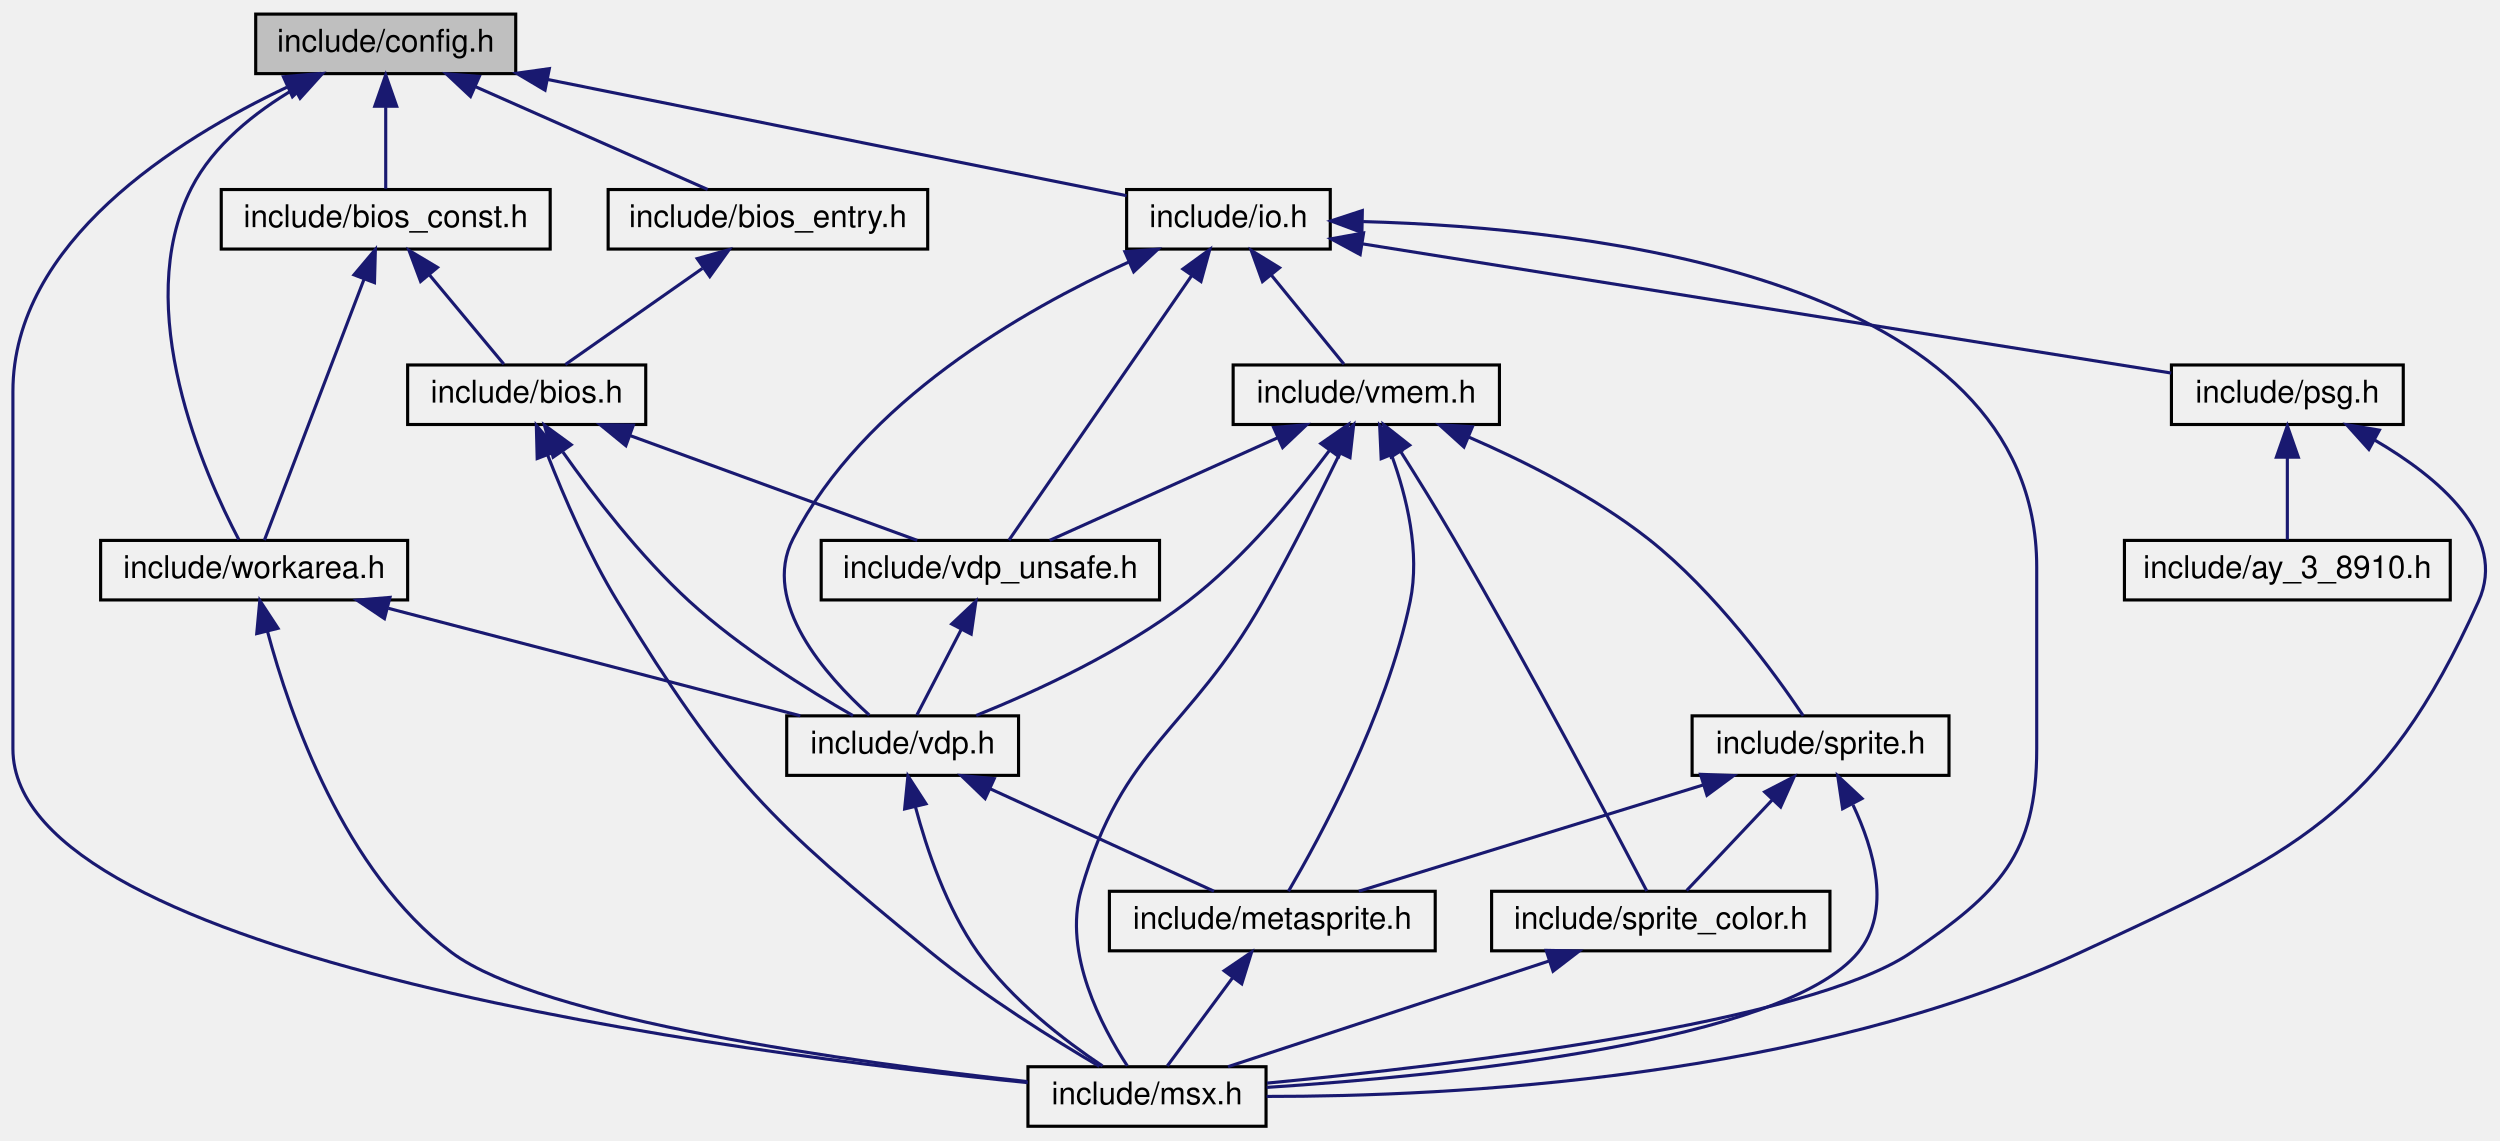
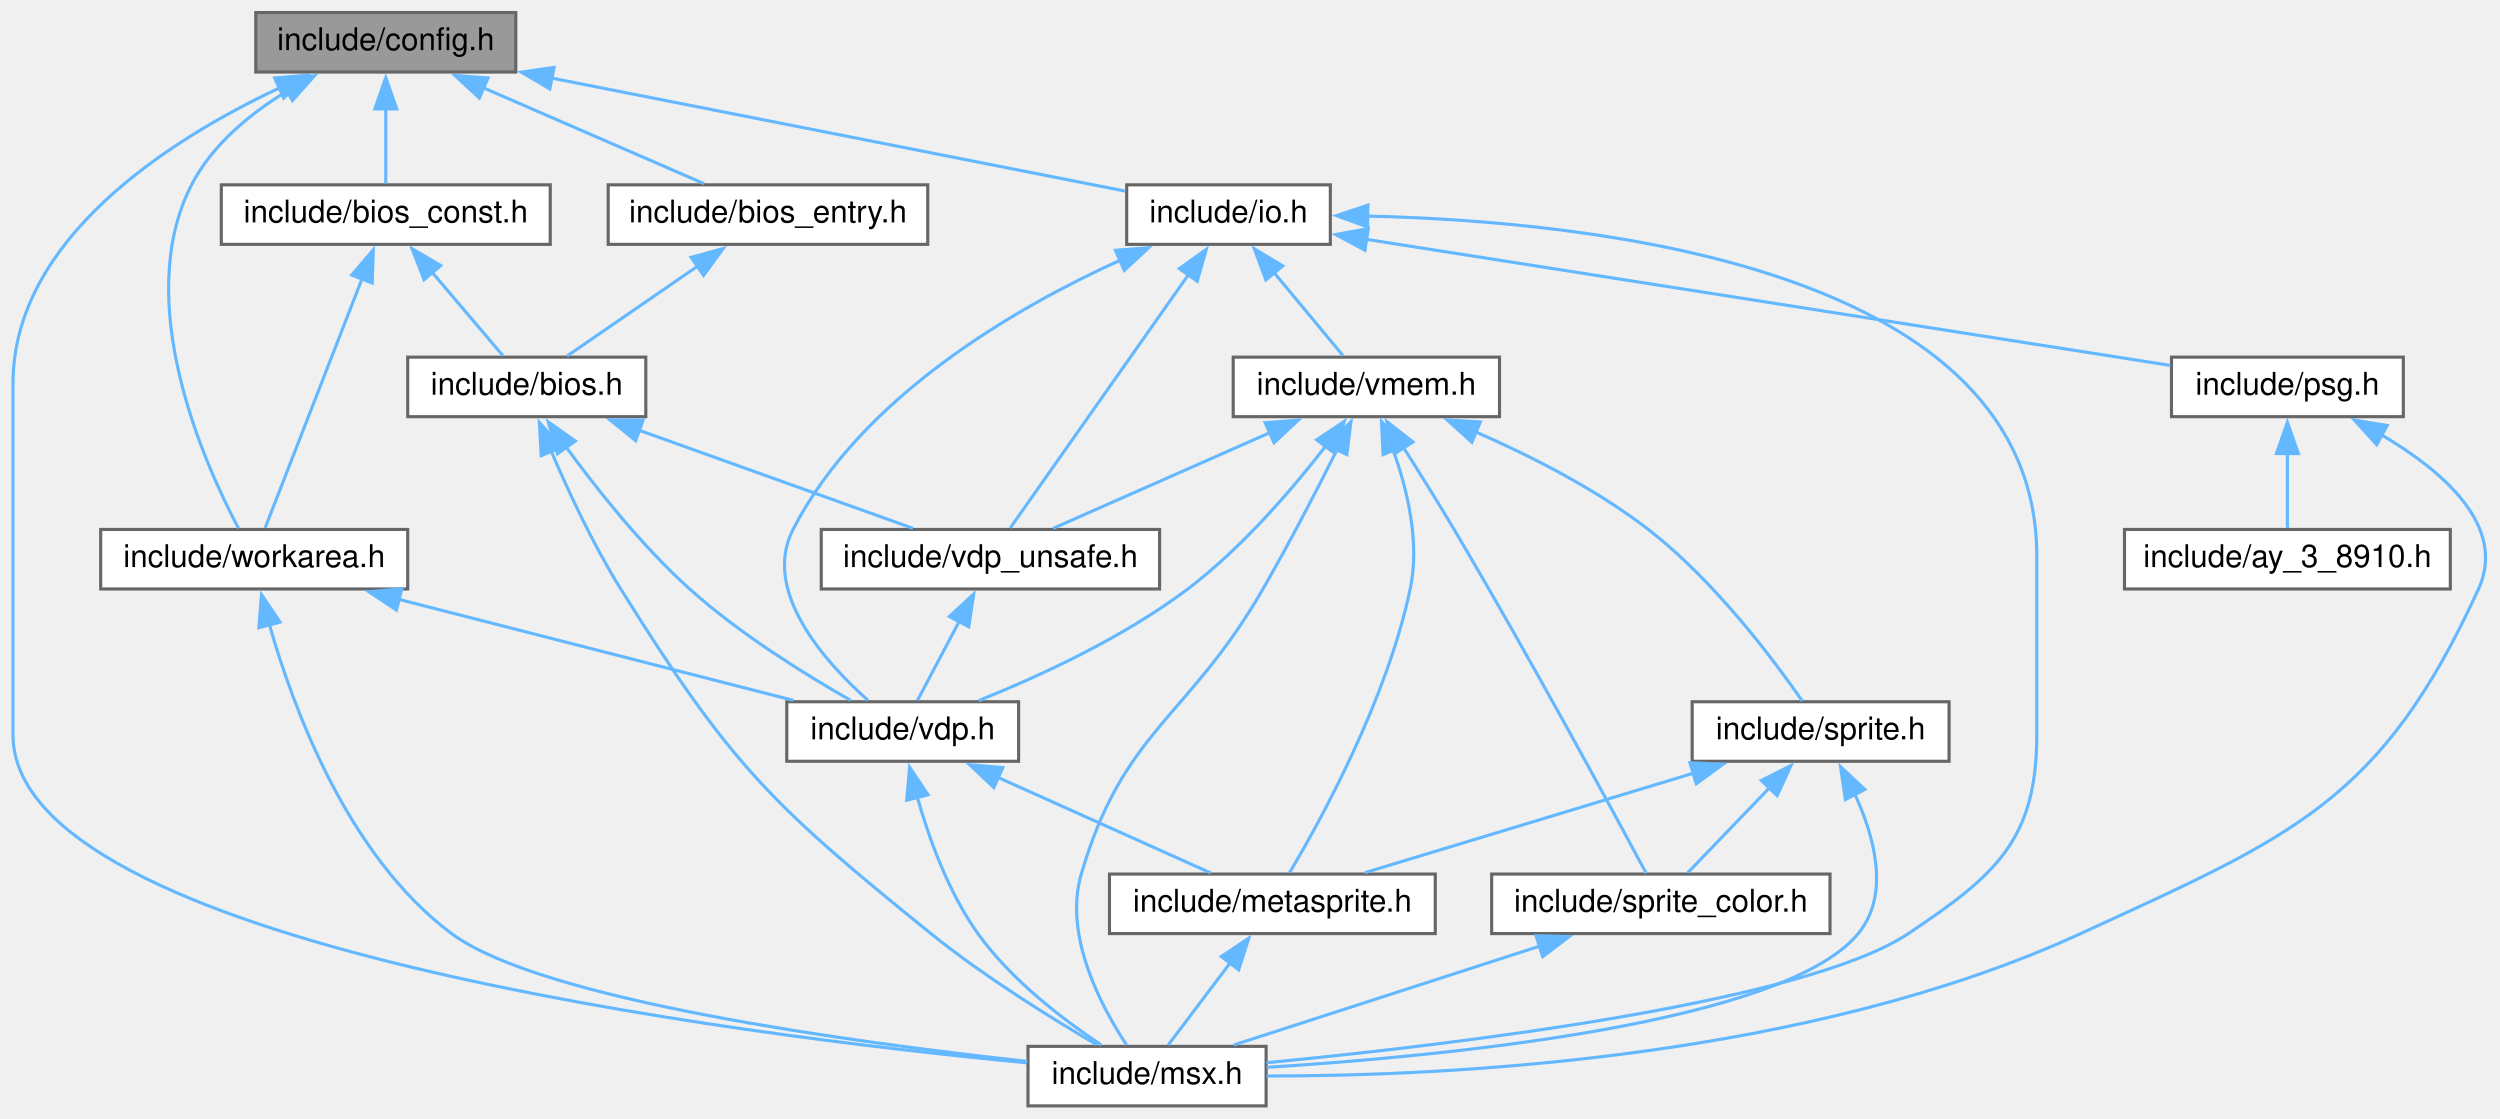
- <svg xmlns="http://www.w3.org/2000/svg" xmlns:xlink="http://www.w3.org/1999/xlink" width="798pt" height="364pt" viewBox="0.00 0.00 797.76 364.00">
-   <g id="graph0" class="graph" transform="scale(1 1) rotate(0) translate(4 360)">
+ <svg xmlns="http://www.w3.org/2000/svg" xmlns:xlink="http://www.w3.org/1999/xlink" width="798pt" height="357pt" viewBox="0.00 0.00 797.72 357.00">
+   <g id="graph0" class="graph" transform="scale(1 1) rotate(0) translate(4 353)">
    <g id="node1" class="node">
      <g id="a_node1">
        <a xlink:title="Hack for C Compiler portability.">
-           <polygon fill="#bfbfbf" stroke="black" points="77.5,-336.5 77.5,-355.5 160.5,-355.5 160.5,-336.5 77.5,-336.5" />
-           <text text-anchor="middle" x="119" y="-343.5" font-family="Helvetica,sans-Serif" font-size="10.00">include/config.h</text>
+           <polygon fill="#999999" stroke="#666666" points="160.5,-349 77.5,-349 77.5,-330 160.5,-330 160.5,-349" />
+           <text text-anchor="middle" x="119" y="-337" font-family="Helvetica,sans-Serif" font-size="10.00">include/config.h</text>
        </a>
      </g>
    </g>
    <g id="node2" class="node">
      <g id="a_node2">
        <a xlink:href="bios__const_8h.html" target="_top" xlink:title="Constant variables in the MSX BIOS ROM.">
-           <polygon fill="none" stroke="black" points="66.5,-280.5 66.5,-299.5 171.5,-299.5 171.5,-280.5 66.5,-280.5" />
-           <text text-anchor="middle" x="119" y="-287.5" font-family="Helvetica,sans-Serif" font-size="10.00">include/bios_const.h</text>
+           <polygon fill="white" stroke="#666666" points="171.5,-294 66.5,-294 66.5,-275 171.5,-275 171.5,-294" />
+           <text text-anchor="middle" x="119" y="-282" font-family="Helvetica,sans-Serif" font-size="10.00">include/bios_const.h</text>
        </a>
      </g>
    </g>
    <g id="edge1" class="edge">
-       <path fill="none" stroke="midnightblue" d="M119,-325.8C119,-316.91 119,-306.78 119,-299.75" />
-       <polygon fill="midnightblue" stroke="midnightblue" points="115.5,-326.08 119,-336.08 122.5,-326.08 115.5,-326.08" />
+       <path fill="none" stroke="#63b8ff" d="M119,-318.35C119,-310.1 119,-300.97 119,-294.44" />
+       <polygon fill="#63b8ff" stroke="#63b8ff" points="115.5,-318.23 119,-328.23 122.5,-318.23 115.5,-318.23" />
    </g>
    <g id="node4" class="node">
      <g id="a_node4">
        <a xlink:href="msx_8h.html" target="_top" xlink:title="Using #include &lt;msx.h&gt; includes almost all C header files in libmsx, for ease to use.">
-           <polygon fill="none" stroke="black" points="324,-0.5 324,-19.5 400,-19.5 400,-0.5 324,-0.5" />
-           <text text-anchor="middle" x="362" y="-7.5" font-family="Helvetica,sans-Serif" font-size="10.00">include/msx.h</text>
+           <polygon fill="white" stroke="#666666" points="400,-19 324,-19 324,0 400,0 400,-19" />
+           <text text-anchor="middle" x="362" y="-7" font-family="Helvetica,sans-Serif" font-size="10.00">include/msx.h</text>
        </a>
      </g>
    </g>
    <g id="edge33" class="edge">
-       <path fill="none" stroke="midnightblue" d="M87.46,-332.16C52.2,-315.47 0,-282.7 0,-235 0,-235 0,-235 0,-121 0,-53.84 231,-23.78 323.94,-14.41" />
-       <polygon fill="midnightblue" stroke="midnightblue" points="86.34,-335.5 96.9,-336.44 89.23,-329.12 86.34,-335.5" />
+       <path fill="none" stroke="#63b8ff" d="M85.12,-324.97C49.94,-308.42 0,-276.77 0,-230.5 0,-230.5 0,-230.5 0,-118.5 0,-51.52 230.44,-22.67 323.6,-13.74" />
+       <polygon fill="#63b8ff" stroke="#63b8ff" points="83.55,-328.1 94.11,-329 86.42,-321.71 83.55,-328.1" />
    </g>
    <g id="node8" class="node">
      <g id="a_node8">
        <a xlink:href="workarea_8h.html" target="_top" xlink:title="Definitions of MSX SYSTEM Workarea.">
-           <polygon fill="none" stroke="black" points="28,-168.5 28,-187.5 126,-187.5 126,-168.5 28,-168.5" />
-           <text text-anchor="middle" x="77" y="-175.5" font-family="Helvetica,sans-Serif" font-size="10.00">include/workarea.h</text>
+           <polygon fill="white" stroke="#666666" points="126,-184 28,-184 28,-165 126,-165 126,-184" />
+           <text text-anchor="middle" x="77" y="-172" font-family="Helvetica,sans-Serif" font-size="10.00">include/workarea.h</text>
        </a>
      </g>
    </g>
    <g id="edge34" class="edge">
-       <path fill="none" stroke="midnightblue" d="M89.9,-331.65C77.37,-324.25 64,-313.73 57,-300 37.46,-261.68 61.21,-208.5 72.1,-187.77" />
-       <polygon fill="midnightblue" stroke="midnightblue" points="88.32,-334.78 98.78,-336.49 91.67,-328.63 88.32,-334.78" />
+       <path fill="none" stroke="#63b8ff" d="M87.79,-324.12C75.9,-316.89 63.62,-306.89 57,-294 37.85,-256.69 61.1,-204.92 71.98,-184.39" />
+       <polygon fill="#63b8ff" stroke="#63b8ff" points="85.8,-327.01 96.24,-328.8 89.19,-320.89 85.8,-327.01" />
    </g>
    <g id="node9" class="node">
      <g id="a_node9">
        <a xlink:href="bios__entry_8h.html" target="_top" xlink:title="Assembler entry points for MSX BIOS functions.">
-           <polygon fill="none" stroke="black" points="190,-280.5 190,-299.5 292,-299.5 292,-280.5 190,-280.5" />
-           <text text-anchor="middle" x="241" y="-287.5" font-family="Helvetica,sans-Serif" font-size="10.00">include/bios_entry.h</text>
+           <polygon fill="white" stroke="#666666" points="292,-294 190,-294 190,-275 292,-275 292,-294" />
+           <text text-anchor="middle" x="241" y="-282" font-family="Helvetica,sans-Serif" font-size="10.00">include/bios_entry.h</text>
        </a>
      </g>
    </g>
    <g id="edge13" class="edge">
-       <path fill="none" stroke="midnightblue" d="M147.54,-332.37C170.39,-322.26 201.81,-308.35 221.76,-299.52" />
-       <polygon fill="midnightblue" stroke="midnightblue" points="146.06,-329.2 138.33,-336.44 148.89,-335.6 146.06,-329.2" />
+       <path fill="none" stroke="#63b8ff" d="M150.24,-324.93C172.36,-315.32 201.41,-302.7 220.61,-294.36" />
+       <polygon fill="#63b8ff" stroke="#63b8ff" points="148.86,-321.71 141.08,-328.91 151.65,-328.13 148.86,-321.71" />
    </g>
    <g id="node10" class="node">
      <g id="a_node10">
        <a xlink:href="io_8h.html" target="_top" xlink:title="Definition of I/O ports.">
-           <polygon fill="none" stroke="black" points="355.5,-280.5 355.5,-299.5 420.5,-299.5 420.5,-280.5 355.5,-280.5" />
-           <text text-anchor="middle" x="388" y="-287.5" font-family="Helvetica,sans-Serif" font-size="10.00">include/io.h</text>
+           <polygon fill="white" stroke="#666666" points="420.5,-294 355.5,-294 355.5,-275 420.5,-275 420.5,-294" />
+           <text text-anchor="middle" x="388" y="-282" font-family="Helvetica,sans-Serif" font-size="10.00">include/io.h</text>
        </a>
      </g>
    </g>
    <g id="edge15" class="edge">
-       <path fill="none" stroke="midnightblue" d="M170.56,-334.65C225.11,-323.7 309.52,-306.75 355.47,-297.53" />
-       <polygon fill="midnightblue" stroke="midnightblue" points="169.85,-331.22 160.74,-336.62 171.23,-338.09 169.85,-331.22" />
+       <path fill="none" stroke="#63b8ff" d="M171.89,-328.08C226.31,-317.36 309.4,-300.99 355.07,-291.99" />
+       <polygon fill="#63b8ff" stroke="#63b8ff" points="171.36,-324.62 162.22,-329.98 172.71,-331.49 171.36,-324.62" />
    </g>
    <g id="node3" class="node">
      <g id="a_node3">
        <a xlink:href="bios_8h.html" target="_top" xlink:title="C language I/F for MSX BIOS routines.">
-           <polygon fill="none" stroke="black" points="126,-224.5 126,-243.5 202,-243.5 202,-224.5 126,-224.5" />
-           <text text-anchor="middle" x="164" y="-231.5" font-family="Helvetica,sans-Serif" font-size="10.00">include/bios.h</text>
+           <polygon fill="white" stroke="#666666" points="202,-239 126,-239 126,-220 202,-220 202,-239" />
+           <text text-anchor="middle" x="164" y="-227" font-family="Helvetica,sans-Serif" font-size="10.00">include/bios.h</text>
        </a>
      </g>
    </g>
    <g id="edge2" class="edge">
-       <path fill="none" stroke="midnightblue" d="M133.05,-272.14C140.89,-262.74 150.33,-251.4 156.71,-243.75" />
-       <polygon fill="midnightblue" stroke="midnightblue" points="130.14,-270.16 126.43,-280.08 135.52,-274.64 130.14,-270.16" />
+       <path fill="none" stroke="#63b8ff" d="M133.68,-266.22C141.26,-257.28 150.21,-246.74 156.41,-239.44" />
+       <polygon fill="#63b8ff" stroke="#63b8ff" points="131.21,-263.71 127.41,-273.59 136.55,-268.24 131.21,-263.71" />
    </g>
    <g id="edge10" class="edge">
-       <path fill="none" stroke="midnightblue" d="M112.13,-271C102.96,-247 87.11,-205.47 80.28,-187.59" />
-       <polygon fill="midnightblue" stroke="midnightblue" points="108.87,-272.27 115.7,-280.37 115.41,-269.78 108.87,-272.27" />
+       <path fill="none" stroke="#63b8ff" d="M111.5,-264.22C102.35,-240.69 87.26,-201.89 80.48,-184.46" />
+       <polygon fill="#63b8ff" stroke="#63b8ff" points="108.13,-265.2 115.01,-273.25 114.65,-262.66 108.13,-265.2" />
    </g>
    <g id="edge3" class="edge">
-       <path fill="none" stroke="midnightblue" d="M170.69,-214.73C175.93,-201.34 183.85,-182.98 193,-168 227.78,-111.05 241.37,-98.28 293,-56 310.37,-41.77 332.39,-28.07 346.82,-19.6" />
-       <polygon fill="midnightblue" stroke="midnightblue" points="167.35,-213.64 167.08,-224.23 173.9,-216.12 167.35,-213.64" />
+       <path fill="none" stroke="#63b8ff" d="M171.77,-209.07C177.27,-196.18 185.2,-179.1 194,-165 228.83,-109.21 241.82,-96.31 293,-55 310.08,-41.21 331.58,-27.91 346,-19.5" />
+       <polygon fill="#63b8ff" stroke="#63b8ff" points="168.61,-207.56 168.03,-218.14 175.08,-210.23 168.61,-207.56" />
    </g>
    <g id="node5" class="node">
      <g id="a_node5">
        <a xlink:href="vdp_8h.html" target="_top" xlink:title="Data types and functions for VDP (Video Display Proccessor) access.">
-           <polygon fill="none" stroke="black" points="247,-112.5 247,-131.5 321,-131.5 321,-112.5 247,-112.5" />
-           <text text-anchor="middle" x="284" y="-119.5" font-family="Helvetica,sans-Serif" font-size="10.00">include/vdp.h</text>
+           <polygon fill="white" stroke="#666666" points="321,-129 247,-129 247,-110 321,-110 321,-129" />
+           <text text-anchor="middle" x="284" y="-117" font-family="Helvetica,sans-Serif" font-size="10.00">include/vdp.h</text>
        </a>
      </g>
    </g>
    <g id="edge4" class="edge">
-       <path fill="none" stroke="midnightblue" d="M175.55,-215.72C185.32,-201.86 200.22,-182.41 216,-168 232.2,-153.2 253.71,-139.82 268.16,-131.57" />
-       <polygon fill="midnightblue" stroke="midnightblue" points="172.44,-214.07 169.66,-224.29 178.21,-218.04 172.44,-214.07" />
+       <path fill="none" stroke="#63b8ff" d="M176.5,-210.39C186.31,-196.95 200.8,-178.66 216,-165 231.95,-150.67 252.93,-137.67 267.35,-129.47" />
+       <polygon fill="#63b8ff" stroke="#63b8ff" points="173.8,-208.15 170.86,-218.33 179.5,-212.21 173.8,-208.15" />
    </g>
    <g id="node7" class="node">
      <g id="a_node7">
        <a xlink:href="vdp__unsafe_8h.html" target="_top" xlink:title="Unsafe primitive functions for VDP (Video Display Proccessor) access.">
-           <polygon fill="none" stroke="black" points="258,-168.5 258,-187.5 366,-187.5 366,-168.5 258,-168.5" />
-           <text text-anchor="middle" x="312" y="-175.5" font-family="Helvetica,sans-Serif" font-size="10.00">include/vdp_unsafe.h</text>
+           <polygon fill="white" stroke="#666666" points="366,-184 258,-184 258,-165 366,-165 366,-184" />
+           <text text-anchor="middle" x="312" y="-172" font-family="Helvetica,sans-Serif" font-size="10.00">include/vdp_unsafe.h</text>
        </a>
      </g>
    </g>
    <g id="edge8" class="edge">
-       <path fill="none" stroke="midnightblue" d="M197.15,-220.91C224.97,-210.75 264.02,-196.51 288.66,-187.52" />
-       <polygon fill="midnightblue" stroke="midnightblue" points="195.65,-217.73 187.45,-224.44 198.04,-224.3 195.65,-217.73" />
+       <path fill="none" stroke="#63b8ff" d="M199.71,-215.71C226.79,-206.01 263.33,-192.93 287.26,-184.36" />
+       <polygon fill="#63b8ff" stroke="#63b8ff" points="198.77,-212.33 190.53,-219 201.13,-218.92 198.77,-212.33" />
    </g>
    <g id="edge7" class="edge">
-       <path fill="none" stroke="midnightblue" d="M288.05,-102.58C291.7,-88.85 298.03,-70.11 308,-56 318.7,-40.85 335.73,-27.82 347.8,-19.74" />
-       <polygon fill="midnightblue" stroke="midnightblue" points="284.64,-101.79 285.69,-112.33 291.45,-103.43 284.64,-101.79" />
+       <path fill="none" stroke="#63b8ff" d="M288.58,-98.84C292.31,-85.6 298.54,-68.21 308,-55 318.61,-40.18 335.33,-27.45 347.35,-19.45" />
+       <polygon fill="#63b8ff" stroke="#63b8ff" points="285.29,-97.57 286.2,-108.13 292.07,-99.31 285.29,-97.57" />
    </g>
    <g id="node6" class="node">
      <g id="a_node6">
        <a xlink:href="metasprite_8h.html" target="_top" xlink:title="Meta-sprite ; an aggregate of sprites.">
-           <polygon fill="none" stroke="black" points="350,-56.5 350,-75.5 454,-75.5 454,-56.5 350,-56.5" />
-           <text text-anchor="middle" x="402" y="-63.5" font-family="Helvetica,sans-Serif" font-size="10.00">include/metasprite.h</text>
+           <polygon fill="white" stroke="#666666" points="454,-74 350,-74 350,-55 454,-55 454,-74" />
+           <text text-anchor="middle" x="402" y="-62" font-family="Helvetica,sans-Serif" font-size="10.00">include/metasprite.h</text>
        </a>
      </g>
    </g>
    <g id="edge5" class="edge">
-       <path fill="none" stroke="midnightblue" d="M311.9,-108.23C333.97,-98.13 364.18,-84.31 383.39,-75.52" />
-       <polygon fill="midnightblue" stroke="midnightblue" points="310.33,-105.1 302.7,-112.44 313.25,-111.46 310.33,-105.1" />
+       <path fill="none" stroke="#63b8ff" d="M314.51,-104.8C335.87,-95.2 363.79,-82.66 382.28,-74.36" />
+       <polygon fill="#63b8ff" stroke="#63b8ff" points="313.09,-101.6 305.4,-108.89 315.95,-107.98 313.09,-101.6" />
    </g>
    <g id="edge6" class="edge">
-       <path fill="none" stroke="midnightblue" d="M389.3,-47.86C382.37,-38.5 374.09,-27.33 368.48,-19.75" />
-       <polygon fill="midnightblue" stroke="midnightblue" points="386.63,-50.13 395.39,-56.08 392.25,-45.96 386.63,-50.13" />
+       <path fill="none" stroke="#63b8ff" d="M388.53,-45.65C381.88,-36.84 374.14,-26.59 368.75,-19.44" />
+       <polygon fill="#63b8ff" stroke="#63b8ff" points="385.67,-47.67 394.48,-53.54 391.25,-43.45 385.67,-47.67" />
    </g>
    <g id="edge9" class="edge">
-       <path fill="none" stroke="midnightblue" d="M302.66,-158.98C297.91,-149.82 292.34,-139.09 288.54,-131.75" />
-       <polygon fill="midnightblue" stroke="midnightblue" points="299.67,-160.82 307.38,-168.08 305.88,-157.59 299.67,-160.82" />
+       <path fill="none" stroke="#63b8ff" d="M302.12,-154.79C297.57,-146.18 292.38,-136.36 288.72,-129.44" />
+       <polygon fill="#63b8ff" stroke="#63b8ff" points="298.9,-156.2 306.67,-163.41 305.09,-152.93 298.9,-156.2" />
    </g>
    <g id="edge11" class="edge">
-       <path fill="none" stroke="midnightblue" d="M81.23,-158.59C88.43,-131.63 105.74,-81.79 140,-56 168.51,-34.53 268.18,-20.89 323.78,-14.76" />
-       <polygon fill="midnightblue" stroke="midnightblue" points="77.83,-157.76 78.81,-168.31 84.62,-159.45 77.83,-157.76" />
+       <path fill="none" stroke="#63b8ff" d="M81.85,-153.63C89.47,-126.83 106.93,-79.62 140,-55 168.61,-33.7 268.24,-20.23 323.81,-14.2" />
+       <polygon fill="#63b8ff" stroke="#63b8ff" points="78.49,-152.64 79.33,-163.2 85.26,-154.42 78.49,-152.64" />
    </g>
    <g id="edge12" class="edge">
-       <path fill="none" stroke="midnightblue" d="M119.82,-165.83C158.91,-155.63 215.83,-140.78 251.35,-131.52" />
-       <polygon fill="midnightblue" stroke="midnightblue" points="118.59,-162.53 109.8,-168.44 120.36,-169.31 118.59,-162.53" />
+       <path fill="none" stroke="#63b8ff" d="M122.92,-161.74C161.01,-151.99 214.37,-138.33 249.06,-129.45" />
+       <polygon fill="#63b8ff" stroke="#63b8ff" points="122.4,-158.26 113.58,-164.13 124.14,-165.04 122.4,-158.26" />
    </g>
    <g id="edge14" class="edge">
-       <path fill="none" stroke="midnightblue" d="M220.1,-274.34C206.09,-264.52 188.12,-251.91 176.34,-243.65" />
-       <polygon fill="midnightblue" stroke="midnightblue" points="218.43,-277.45 228.63,-280.32 222.45,-271.72 218.43,-277.45" />
+       <path fill="none" stroke="#63b8ff" d="M218.75,-268.19C205.17,-258.84 188.27,-247.21 176.87,-239.36" />
+       <polygon fill="#63b8ff" stroke="#63b8ff" points="216.47,-270.86 226.69,-273.65 220.44,-265.1 216.47,-270.86" />
    </g>
    <g id="edge16" class="edge">
-       <path fill="none" stroke="midnightblue" d="M430.98,-289.27C504.37,-287.24 646,-271.36 646,-179 646,-179 646,-179 646,-121 646,-87.08 633.98,-75.17 606,-56 573.13,-33.48 460.34,-20.01 400.31,-14.27" />
-       <polygon fill="midnightblue" stroke="midnightblue" points="430.6,-285.78 420.68,-289.48 430.74,-292.78 430.6,-285.78" />
+       <path fill="none" stroke="#63b8ff" d="M432.17,-284.03C505.88,-282.35 646,-267.11 646,-175.5 646,-175.5 646,-175.5 646,-118.5 646,-84.91 632.93,-73.67 605,-55 572.02,-32.95 459.8,-19.53 400.1,-13.78" />
+       <polygon fill="#63b8ff" stroke="#63b8ff" points="432.4,-280.53 422.45,-284.17 432.5,-287.52 432.4,-280.53" />
    </g>
    <g id="edge20" class="edge">
-       <path fill="none" stroke="midnightblue" d="M356.11,-276.34C322.47,-261.04 271.31,-231.79 249,-188 238.64,-167.67 259.61,-144.19 273.35,-131.76" />
-       <polygon fill="midnightblue" stroke="midnightblue" points="354.95,-279.65 365.51,-280.46 357.76,-273.24 354.95,-279.65" />
+       <path fill="none" stroke="#63b8ff" d="M353.57,-270.01C319.95,-254.76 270.79,-226.4 249,-184 238.87,-164.3 259.21,-141.67 272.92,-129.45" />
+       <polygon fill="#63b8ff" stroke="#63b8ff" points="351.92,-273.11 362.49,-273.9 354.72,-266.7 351.92,-273.11" />
    </g>
    <g id="edge21" class="edge">
-       <path fill="none" stroke="midnightblue" d="M376.22,-271.96C359.75,-248.12 330.45,-205.71 317.94,-187.59" />
-       <polygon fill="midnightblue" stroke="midnightblue" points="373.47,-274.13 382.04,-280.37 379.23,-270.15 373.47,-274.13" />
+       <path fill="none" stroke="#63b8ff" d="M375.33,-265.49C358.88,-242.11 330.79,-202.2 318.31,-184.46" />
+       <polygon fill="#63b8ff" stroke="#63b8ff" points="372.29,-267.26 380.91,-273.42 378.02,-263.23 372.29,-267.26" />
    </g>
    <g id="node11" class="node">
      <g id="a_node11">
        <a xlink:href="psg_8h.html" target="_top" xlink:title="Device interface for PSG (AY-3-8910) an internal sound chip.">
-           <polygon fill="none" stroke="black" points="689,-224.5 689,-243.5 763,-243.5 763,-224.5 689,-224.5" />
-           <text text-anchor="middle" x="726" y="-231.5" font-family="Helvetica,sans-Serif" font-size="10.00">include/psg.h</text>
+           <polygon fill="white" stroke="#666666" points="763,-239 689,-239 689,-220 763,-220 763,-239" />
+           <text text-anchor="middle" x="726" y="-227" font-family="Helvetica,sans-Serif" font-size="10.00">include/psg.h</text>
        </a>
      </g>
    </g>
    <g id="edge17" class="edge">
-       <path fill="none" stroke="midnightblue" d="M430.91,-282.14C497.8,-271.46 625.81,-251.01 688.93,-240.92" />
-       <polygon fill="midnightblue" stroke="midnightblue" points="430.04,-278.74 420.72,-283.77 431.14,-285.65 430.04,-278.74" />
+       <path fill="none" stroke="#63b8ff" d="M431.72,-276.64C498.74,-266.14 625.71,-246.23 688.67,-236.35" />
+       <polygon fill="#63b8ff" stroke="#63b8ff" points="431.55,-273.13 422.21,-278.14 432.63,-280.04 431.55,-273.13" />
    </g>
    <g id="node13" class="node">
      <g id="a_node13">
        <a xlink:href="vmem_8h.html" target="_top" xlink:title="Data types and functions for VRAM access.">
-           <polygon fill="none" stroke="black" points="389.5,-224.5 389.5,-243.5 474.5,-243.5 474.5,-224.5 389.5,-224.5" />
-           <text text-anchor="middle" x="432" y="-231.5" font-family="Helvetica,sans-Serif" font-size="10.00">include/vmem.h</text>
+           <polygon fill="white" stroke="#666666" points="474.5,-239 389.5,-239 389.5,-220 474.5,-220 474.5,-239" />
+           <text text-anchor="middle" x="432" y="-227" font-family="Helvetica,sans-Serif" font-size="10.00">include/vmem.h</text>
        </a>
      </g>
    </g>
    <g id="edge22" class="edge">
-       <path fill="none" stroke="midnightblue" d="M401.73,-272.14C409.4,-262.74 418.63,-251.4 424.87,-243.75" />
-       <polygon fill="midnightblue" stroke="midnightblue" points="398.87,-270.12 395.27,-280.08 404.3,-274.54 398.87,-270.12" />
+       <path fill="none" stroke="#63b8ff" d="M402.58,-265.93C409.95,-257.06 418.58,-246.67 424.58,-239.44" />
+       <polygon fill="#63b8ff" stroke="#63b8ff" points="399.93,-263.65 396.23,-273.58 405.31,-268.13 399.93,-263.65" />
    </g>
    <g id="edge19" class="edge">
-       <path fill="none" stroke="midnightblue" d="M753.97,-219.48C774.22,-207.63 796.5,-189.04 787,-168 756.04,-99.41 728.21,-87.8 660,-56 573.46,-15.65 458.86,-9.96 400.19,-10.02" />
-       <polygon fill="midnightblue" stroke="midnightblue" points="752.02,-216.56 744.93,-224.43 755.38,-222.7 752.02,-216.56" />
+       <path fill="none" stroke="#63b8ff" d="M756.1,-214.15C775.73,-202.59 796.14,-185.01 787,-165 755.97,-97.08 727.84,-86.2 660,-55 573.27,-15.12 458.75,-9.48 400.14,-9.54" />
+       <polygon fill="#63b8ff" stroke="#63b8ff" points="754.5,-211.04 747.39,-218.9 757.85,-217.18 754.5,-211.04" />
    </g>
    <g id="node12" class="node">
      <g id="a_node12">
        <a xlink:href="ay__3__8910_8h.html" target="_top" xlink:title="Buffer for PSG (AY-3-8910) registers.">
-           <polygon fill="none" stroke="black" points="674,-168.5 674,-187.5 778,-187.5 778,-168.5 674,-168.5" />
-           <text text-anchor="middle" x="726" y="-175.5" font-family="Helvetica,sans-Serif" font-size="10.00">include/ay_3_8910.h</text>
+           <polygon fill="white" stroke="#666666" points="778,-184 674,-184 674,-165 778,-165 778,-184" />
+           <text text-anchor="middle" x="726" y="-172" font-family="Helvetica,sans-Serif" font-size="10.00">include/ay_3_8910.h</text>
        </a>
      </g>
    </g>
    <g id="edge18" class="edge">
-       <path fill="none" stroke="midnightblue" d="M726,-213.8C726,-204.91 726,-194.78 726,-187.75" />
-       <polygon fill="midnightblue" stroke="midnightblue" points="722.5,-214.08 726,-224.08 729.5,-214.08 722.5,-214.08" />
+       <path fill="none" stroke="#63b8ff" d="M726,-208.35C726,-200.1 726,-190.97 726,-184.44" />
+       <polygon fill="#63b8ff" stroke="#63b8ff" points="722.5,-208.23 726,-218.23 729.5,-208.23 722.5,-208.23" />
    </g>
    <g id="edge24" class="edge">
-       <path fill="none" stroke="midnightblue" d="M423.48,-215.12C417.06,-201.93 407.87,-183.63 399,-168 375.14,-125.96 354.42,-122.44 341,-76 335.14,-55.72 347.58,-32.22 355.71,-19.78" />
-       <polygon fill="midnightblue" stroke="midnightblue" points="420.48,-216.96 427.97,-224.45 426.79,-213.93 420.48,-216.96" />
+       <path fill="none" stroke="#63b8ff" d="M422.65,-209.45C416.27,-196.71 407.46,-179.67 399,-165 375.03,-123.46 354.43,-120.04 341,-74 335.28,-54.38 347.35,-31.72 355.45,-19.48" />
+       <polygon fill="#63b8ff" stroke="#63b8ff" points="419.5,-210.98 427.08,-218.39 425.78,-207.87 419.5,-210.98" />
    </g>
    <g id="edge31" class="edge">
-       <path fill="none" stroke="midnightblue" d="M420.16,-216.12C409.56,-201.92 392.97,-181.8 375,-168 354.17,-152 326.76,-139.38 307.49,-131.63" />
-       <polygon fill="midnightblue" stroke="midnightblue" points="417.5,-218.42 426.21,-224.46 423.17,-214.31 417.5,-218.42" />
+       <path fill="none" stroke="#63b8ff" d="M419.13,-210.75C408.47,-196.98 392.31,-178.08 375,-165 354.37,-149.42 327.43,-137.06 308.23,-129.36" />
+       <polygon fill="#63b8ff" stroke="#63b8ff" points="416.15,-212.61 424.95,-218.51 421.75,-208.41 416.15,-212.61" />
    </g>
    <g id="edge23" class="edge">
-       <path fill="none" stroke="midnightblue" d="M440.14,-214.54C444.86,-201.54 449.27,-183.72 446,-168 438.43,-131.67 417.07,-92.4 407.16,-75.51" />
-       <polygon fill="midnightblue" stroke="midnightblue" points="436.75,-213.59 436.27,-224.18 443.25,-216.2 436.75,-213.59" />
+       <path fill="none" stroke="#63b8ff" d="M440.55,-209.31C445.09,-196.73 449.15,-179.9 446,-165 438.5,-129.52 417.5,-91.29 407.47,-74.39" />
+       <polygon fill="#63b8ff" stroke="#63b8ff" points="437.35,-207.9 436.83,-218.48 443.83,-210.53 437.35,-207.9" />
    </g>
    <g id="edge32" class="edge">
-       <path fill="none" stroke="midnightblue" d="M403.63,-220.23C381.18,-210.13 350.46,-196.31 330.93,-187.52" />
-       <polygon fill="midnightblue" stroke="midnightblue" points="402.43,-223.53 412.99,-224.44 405.3,-217.15 402.43,-223.53" />
+       <path fill="none" stroke="#63b8ff" d="M401.28,-214.93C379.51,-205.32 350.95,-192.7 332.06,-184.36" />
+       <polygon fill="#63b8ff" stroke="#63b8ff" points="399.7,-218.06 410.26,-218.9 402.53,-211.66 399.7,-218.06" />
    </g>
    <g id="node14" class="node">
      <g id="a_node14">
        <a xlink:href="sprite_8h.html" target="_top" xlink:title="Sprites.">
-           <polygon fill="none" stroke="black" points="536,-112.5 536,-131.5 618,-131.5 618,-112.5 536,-112.5" />
-           <text text-anchor="middle" x="577" y="-119.5" font-family="Helvetica,sans-Serif" font-size="10.00">include/sprite.h</text>
+           <polygon fill="white" stroke="#666666" points="618,-129 536,-129 536,-110 618,-110 618,-129" />
+           <text text-anchor="middle" x="577" y="-117" font-family="Helvetica,sans-Serif" font-size="10.00">include/sprite.h</text>
        </a>
      </g>
    </g>
    <g id="edge25" class="edge">
-       <path fill="none" stroke="midnightblue" d="M464.79,-220.44C482.72,-212.67 504.73,-201.57 522,-188 543.39,-171.19 562.44,-144.97 571.47,-131.54" />
-       <polygon fill="midnightblue" stroke="midnightblue" points="463.17,-217.32 455.3,-224.42 465.88,-223.78 463.17,-217.32" />
+       <path fill="none" stroke="#63b8ff" d="M466.81,-215.17C484.33,-207.53 505.33,-196.89 522,-184 543,-167.77 561.94,-142.52 571.13,-129.28" />
+       <polygon fill="#63b8ff" stroke="#63b8ff" points="465.68,-211.85 457.81,-218.95 468.39,-218.3 465.68,-211.85" />
    </g>
    <g id="node15" class="node">
      <g id="a_node15">
        <a xlink:href="sprite__color_8h.html" target="_top" xlink:title="Sprite color table interface.">
-           <polygon fill="none" stroke="black" points="472,-56.5 472,-75.5 580,-75.5 580,-56.5 472,-56.5" />
-           <text text-anchor="middle" x="526" y="-63.5" font-family="Helvetica,sans-Serif" font-size="10.00">include/sprite_color.h</text>
+           <polygon fill="white" stroke="#666666" points="580,-74 472,-74 472,-55 580,-55 580,-74" />
+           <text text-anchor="middle" x="526" y="-62" font-family="Helvetica,sans-Serif" font-size="10.00">include/sprite_color.h</text>
        </a>
      </g>
    </g>
    <g id="edge30" class="edge">
-       <path fill="none" stroke="midnightblue" d="M442.91,-215.98C448.19,-207.62 454.54,-197.36 460,-188 484.23,-146.45 511.1,-95.55 521.53,-75.6" />
-       <polygon fill="midnightblue" stroke="midnightblue" points="439.93,-214.15 437.52,-224.46 445.84,-217.9 439.93,-214.15" />
+       <path fill="none" stroke="#63b8ff" d="M443.77,-210.29C448.86,-202.28 454.82,-192.74 460,-184 484.01,-143.48 510.79,-93.95 521.35,-74.21" />
+       <polygon fill="#63b8ff" stroke="#63b8ff" points="440.99,-208.14 438.54,-218.45 446.88,-211.92 440.99,-208.14" />
    </g>
    <g id="edge27" class="edge">
-       <path fill="none" stroke="midnightblue" d="M587.35,-103.08C594.08,-88.82 599.78,-69.13 589,-56 565.54,-27.44 458.54,-16.69 400.2,-12.9" />
-       <polygon fill="midnightblue" stroke="midnightblue" points="584.04,-101.86 582.49,-112.34 590.24,-105.11 584.04,-101.86" />
+       <path fill="none" stroke="#63b8ff" d="M587.83,-99.72C594.21,-85.91 599.24,-67.44 589,-55 565.52,-26.47 458.52,-15.96 400.2,-12.31" />
+       <polygon fill="#63b8ff" stroke="#63b8ff" points="584.9,-97.77 583.38,-108.26 591.1,-101.01 584.9,-97.77" />
    </g>
    <g id="edge26" class="edge">
-       <path fill="none" stroke="midnightblue" d="M539.53,-109.44C506.53,-99.26 459.24,-84.66 429.6,-75.52" />
-       <polygon fill="midnightblue" stroke="midnightblue" points="538.68,-112.84 549.27,-112.44 540.75,-106.15 538.68,-112.84" />
+       <path fill="none" stroke="#63b8ff" d="M536.51,-106.24C504.43,-96.52 460.36,-83.18 431.54,-74.45" />
+       <polygon fill="#63b8ff" stroke="#63b8ff" points="535.28,-109.52 545.87,-109.07 537.31,-102.82 535.28,-109.52" />
    </g>
    <g id="edge28" class="edge">
-       <path fill="none" stroke="midnightblue" d="M561.62,-104.72C552.63,-95.2 541.64,-83.56 534.26,-75.75" />
-       <polygon fill="midnightblue" stroke="midnightblue" points="559.17,-107.22 568.58,-112.08 564.26,-102.41 559.17,-107.22" />
+       <path fill="none" stroke="#63b8ff" d="M560.64,-101.5C551.98,-92.5 541.7,-81.82 534.6,-74.44" />
+       <polygon fill="#63b8ff" stroke="#63b8ff" points="558.07,-103.88 567.53,-108.66 563.12,-99.02 558.07,-103.88" />
    </g>
    <g id="edge29" class="edge">
-       <path fill="none" stroke="midnightblue" d="M490.48,-53.3C459.58,-43.13 415.53,-28.62 387.86,-19.52" />
-       <polygon fill="midnightblue" stroke="midnightblue" points="489.42,-56.64 500.01,-56.44 491.61,-49.99 489.42,-56.64" />
+       <path fill="none" stroke="#63b8ff" d="M487.27,-50.98C457.27,-41.29 416.46,-28.1 389.68,-19.45" />
+       <polygon fill="#63b8ff" stroke="#63b8ff" points="486.15,-54.3 496.74,-54.04 488.3,-47.64 486.15,-54.3" />
    </g>
  </g>
</svg>
